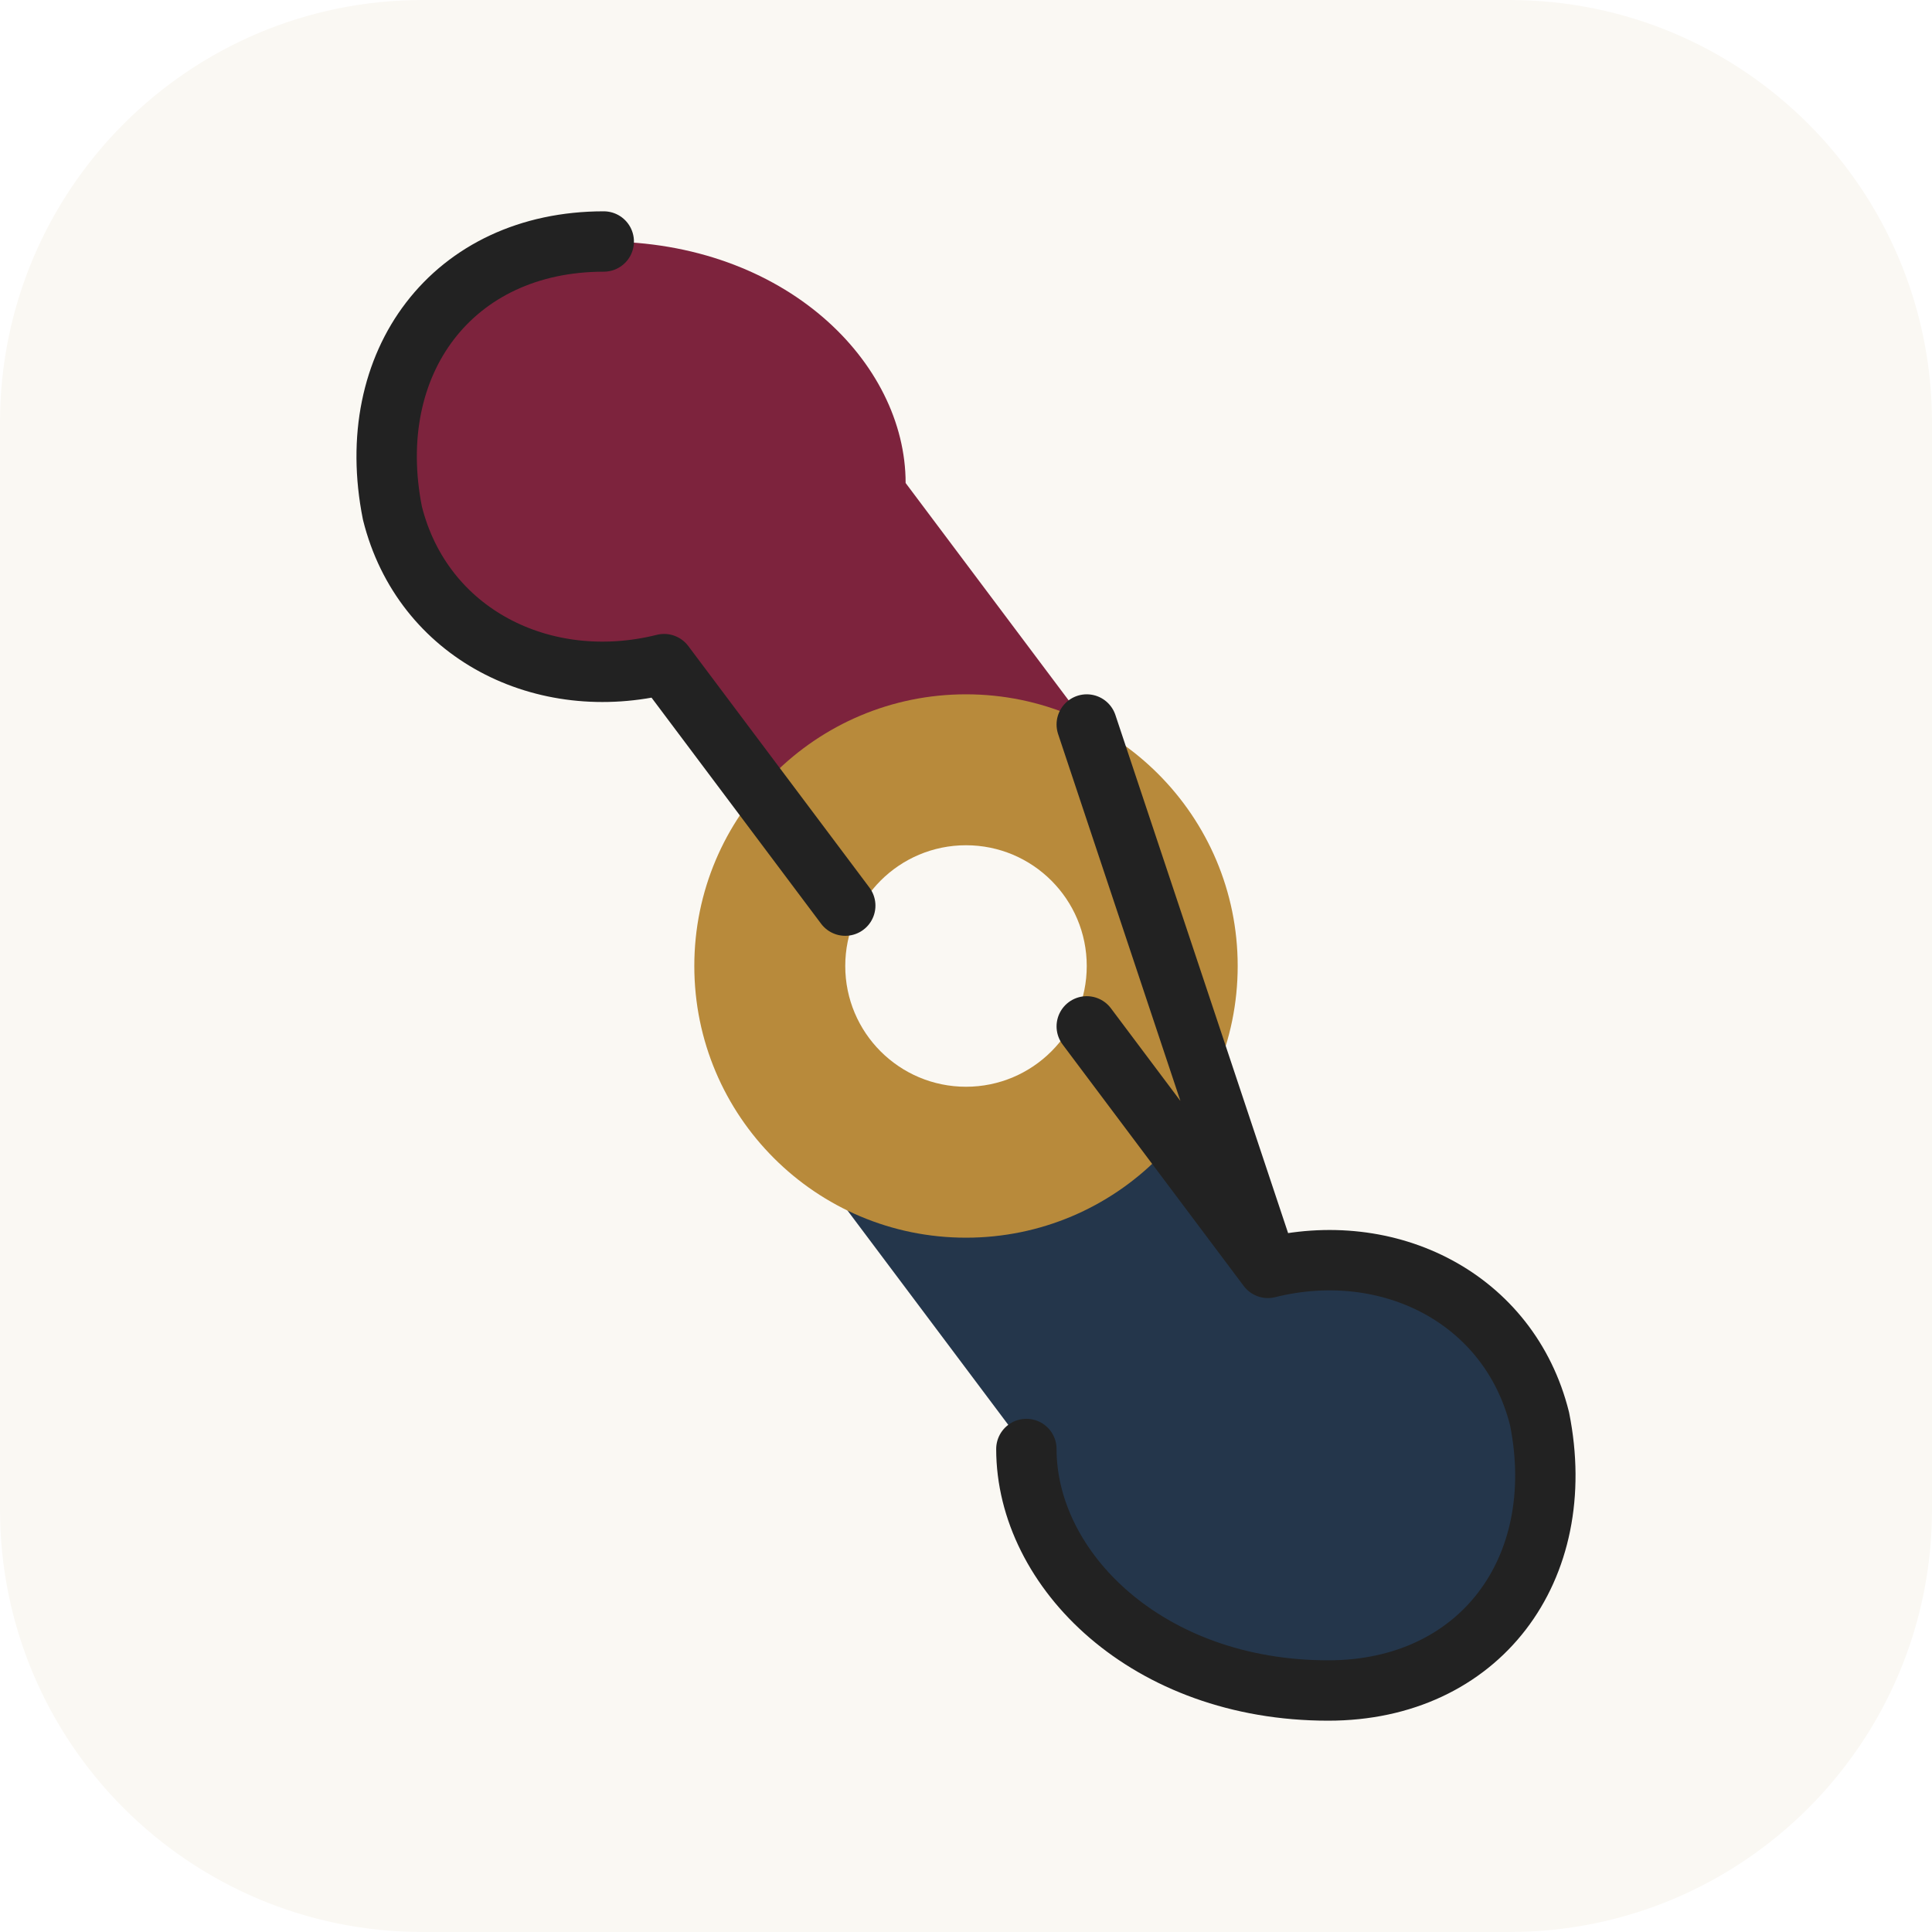
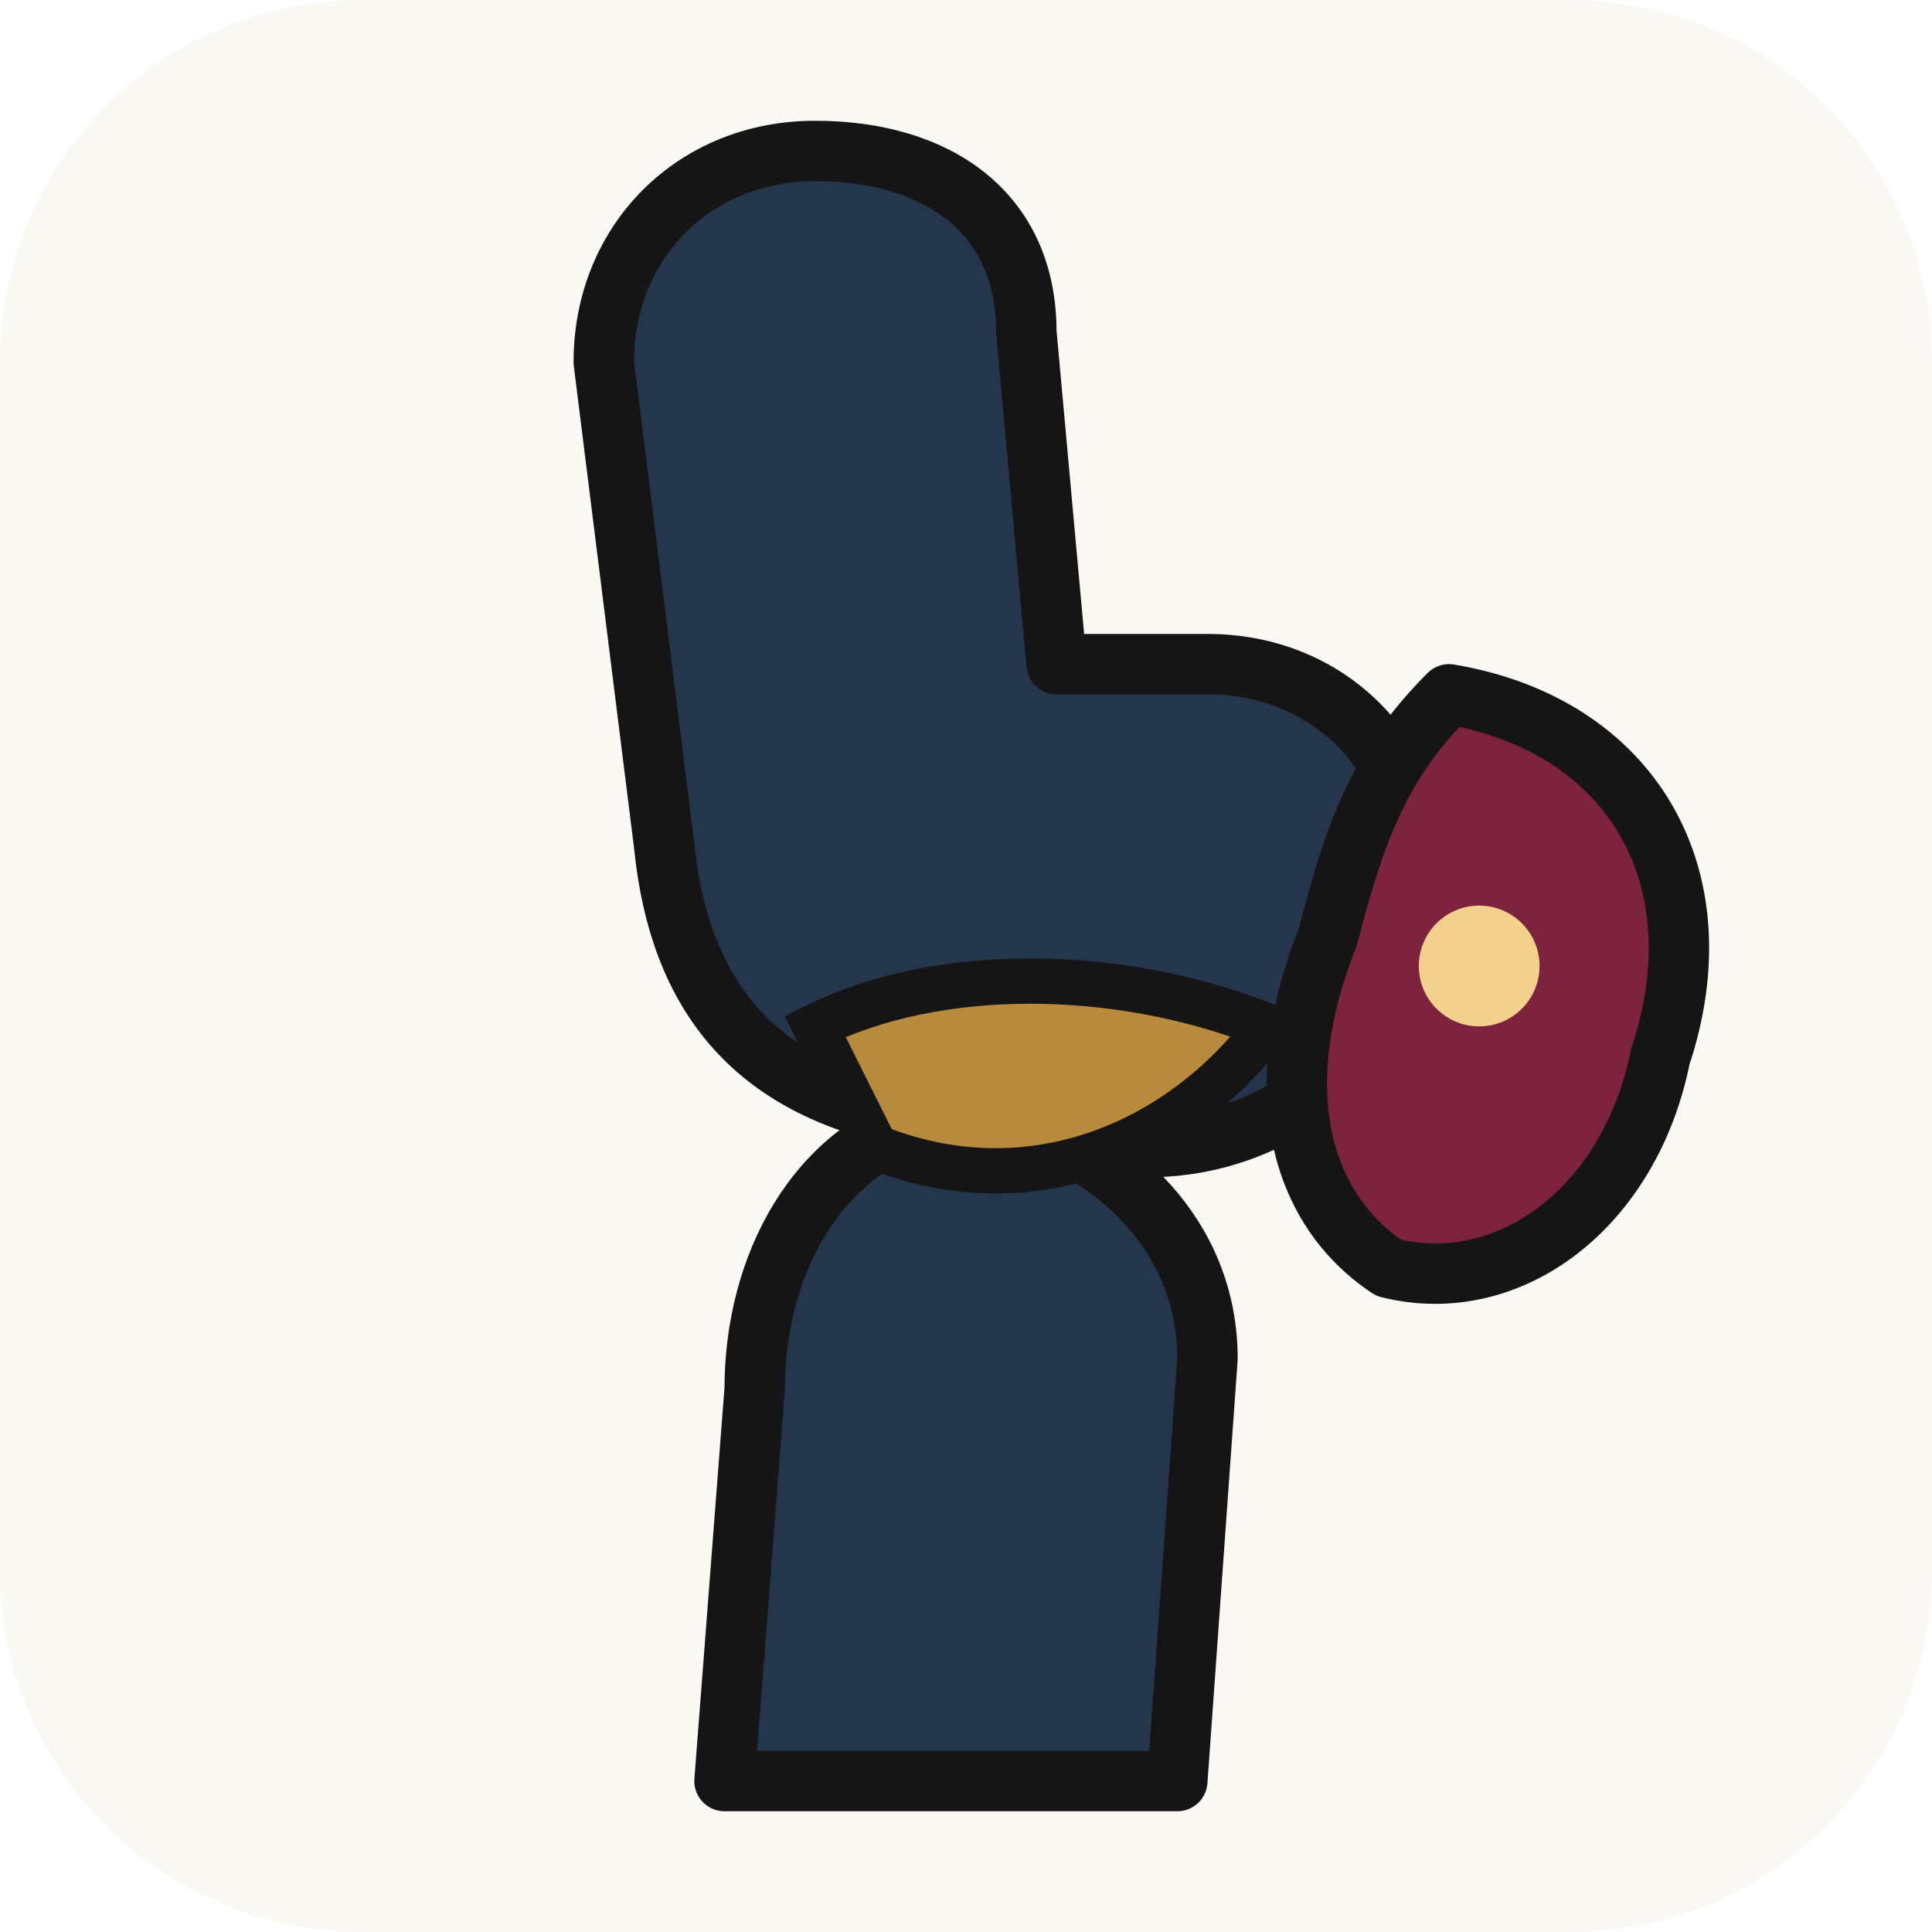
<svg xmlns="http://www.w3.org/2000/svg" viewBox="0 0 64 64">
-   <rect width="64" height="64" rx="14" fill="#faf8f3" />
-   <path d="M20 8        C15 8 12 12 13 17        C14 21 18 23 22 22        L28 30        L36 24        L30 16        C30 12 26 8 20 8Z" fill="#7d233d" />
-   <path d="M44 56        C49 56 52 52 51 47        C50 43 46 41 42 42        L36 34        L28 40        L34 48        C34 52 38 56 44 56Z" fill="#24364b" />
-   <circle cx="32" cy="32" r="9" fill="#b88a3b" />
-   <circle cx="32" cy="32" r="4" fill="#faf8f3" />
-   <path d="M20 8        C15 8 12 12 13 17        C14 21 18 23 22 22        L28 30        M36 34        L42 42        C46 41 50 43 51 47        C52 52 49 56 44 56        C38 56 34 52 34 48        M28 30        L22 22        M36 24        L42 42" fill="none" stroke="#222222" stroke-width="2" stroke-linecap="round" stroke-linejoin="round" />
+   <rect width="64" height="64" rx="12" fill="#faf8f3" />
+   <path d="M27 5        C23 5 20 8 20 12        L22 28        C22.5 33 25 36 30 37        L38 38        C43 38 47 34 47 29        C47 25 44 22 40 22        L35 22        L34 11        C34 7 31 5 27 5Z" fill="#24364b" stroke="#151515" stroke-width="2" stroke-linejoin="round" />
+   <path d="M31 37        C27 38 25 42 25 46        L24 59        L39 59        L40 45        C40 41 37 38 33 37Z" fill="#24364b" stroke="#151515" stroke-width="2" stroke-linejoin="round" />
+   <path d="M27 34        C31 32 37 32 42 34        C39 38 34 40 29 38Z" fill="#b88a3b" stroke="#151515" stroke-width="1.5" />
+   <path d="M48 23        C54 24 57 29 55 35        C54 40 50 43 46 42        C43 40 42 36 44 31        C45 27 46 25 48 23Z" fill="#7d233d" stroke="#151515" stroke-width="2" stroke-linejoin="round" />
+   <circle cx="49" cy="32" r="2" fill="#f2d18d" />
</svg>
